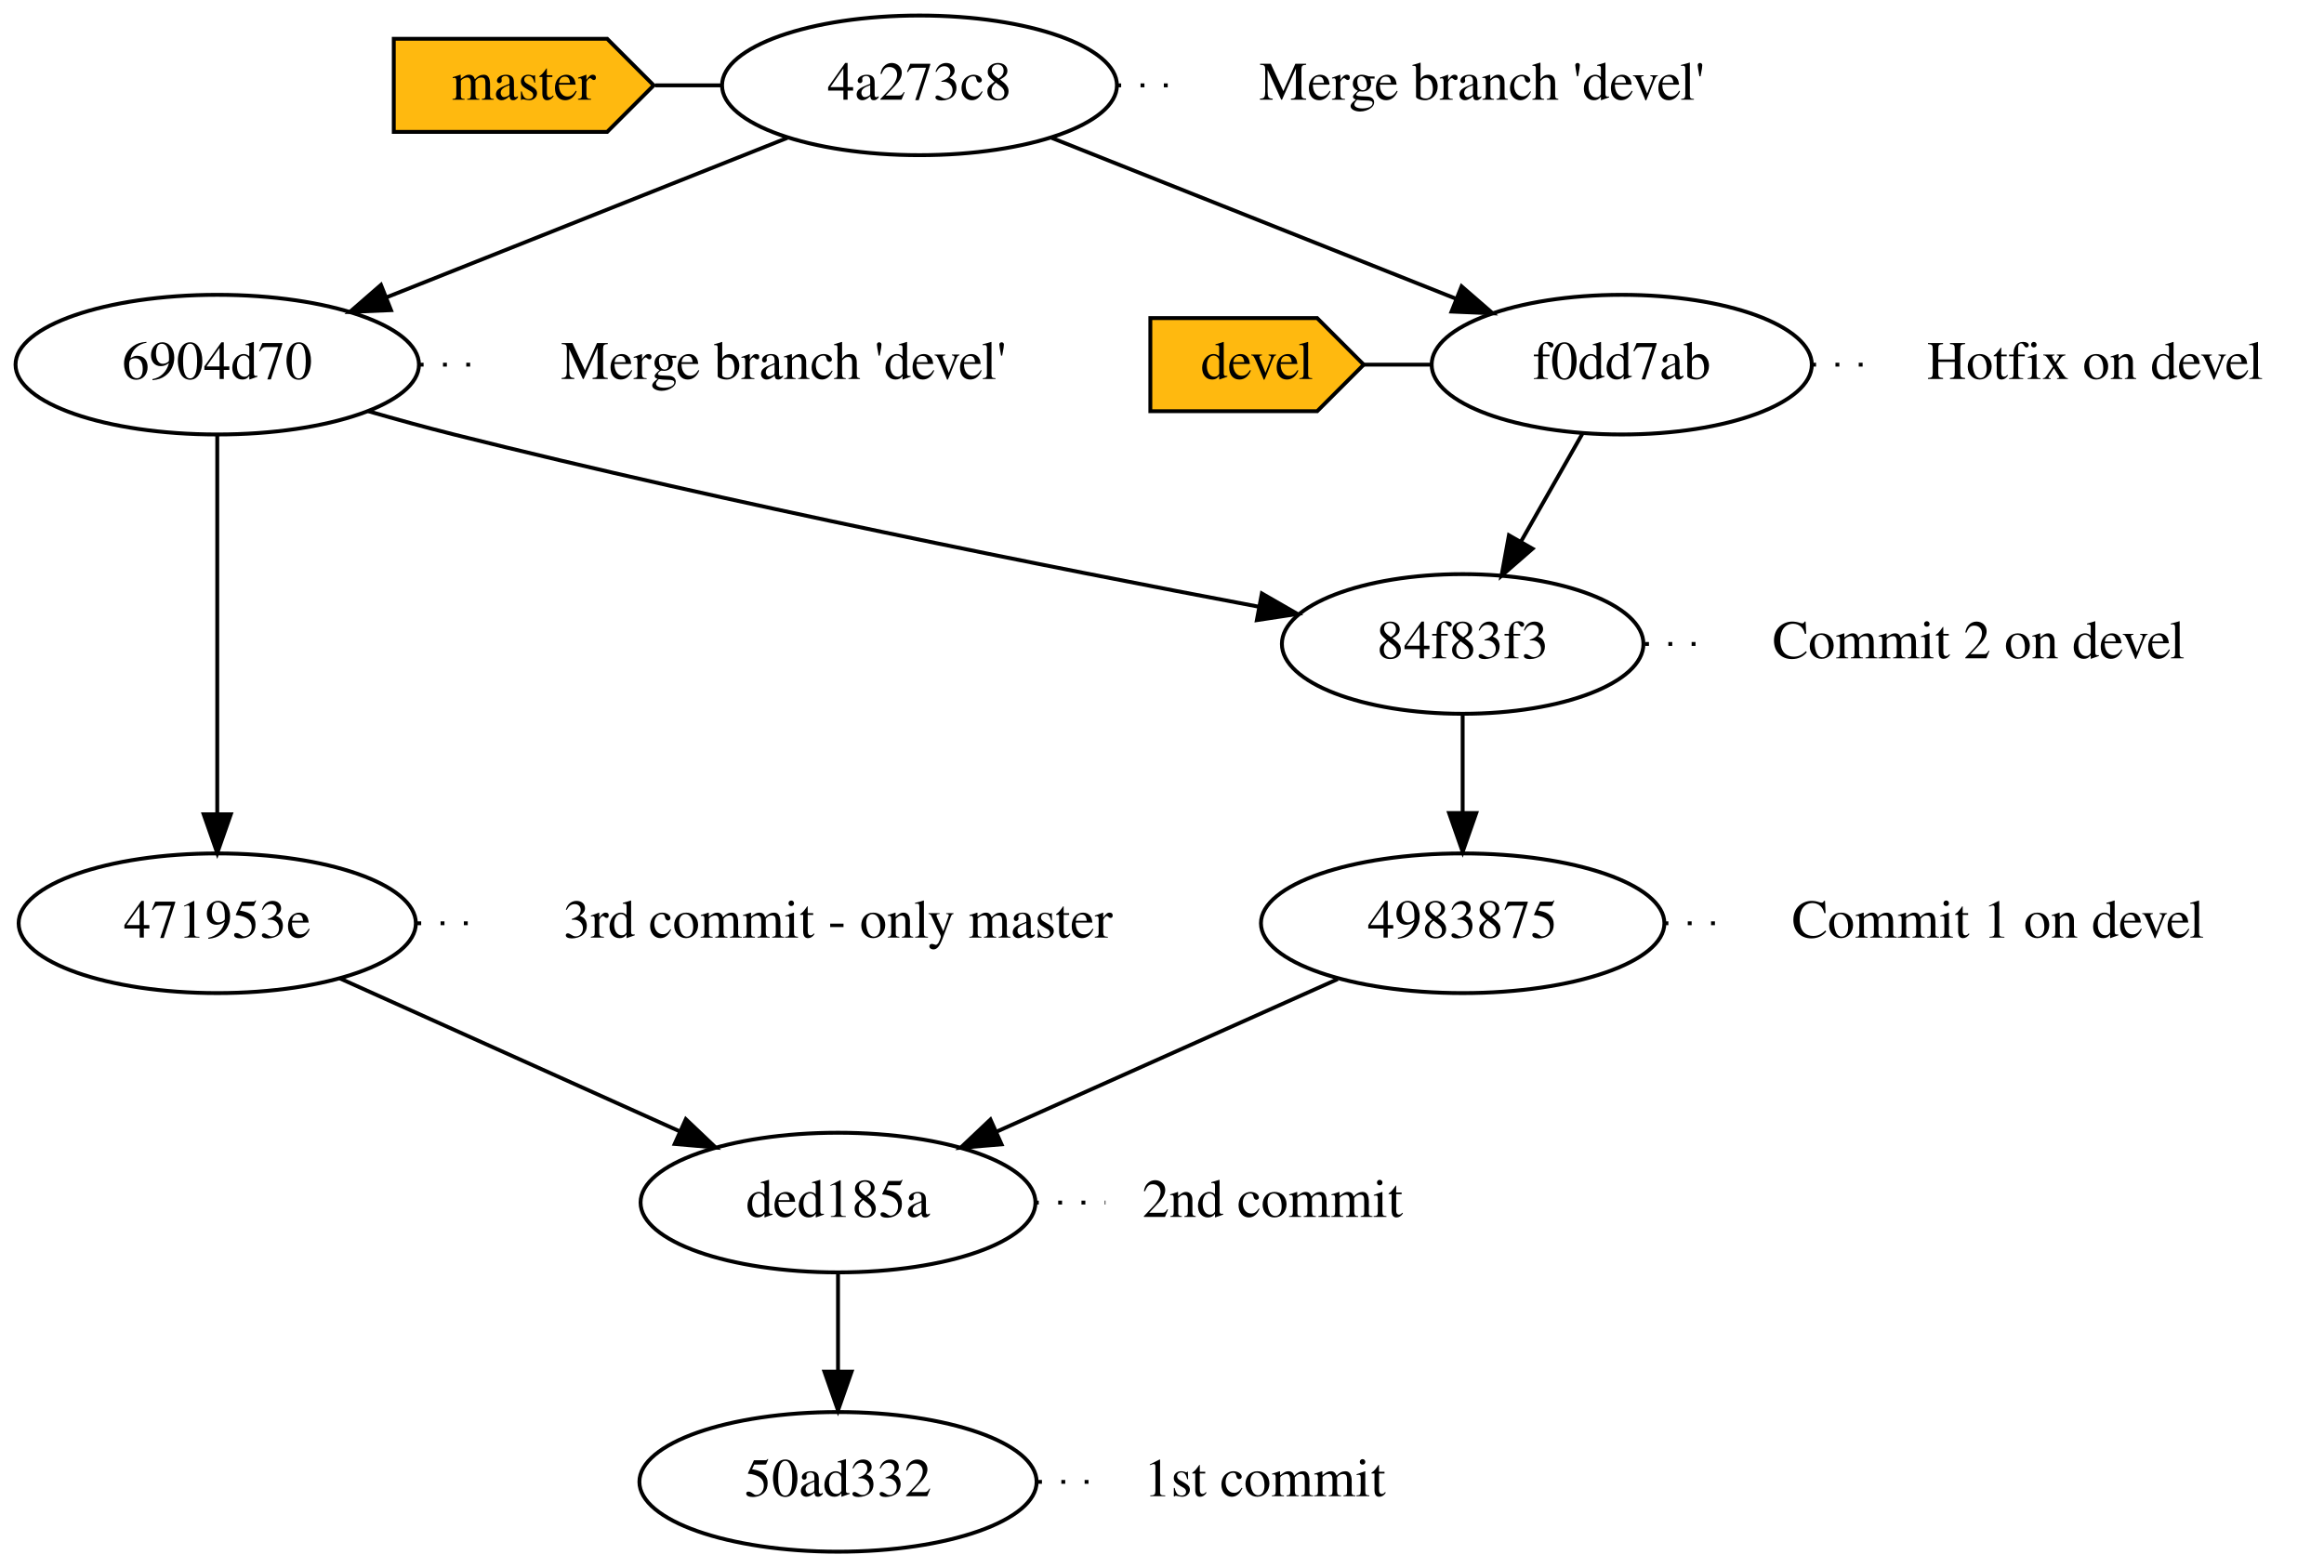
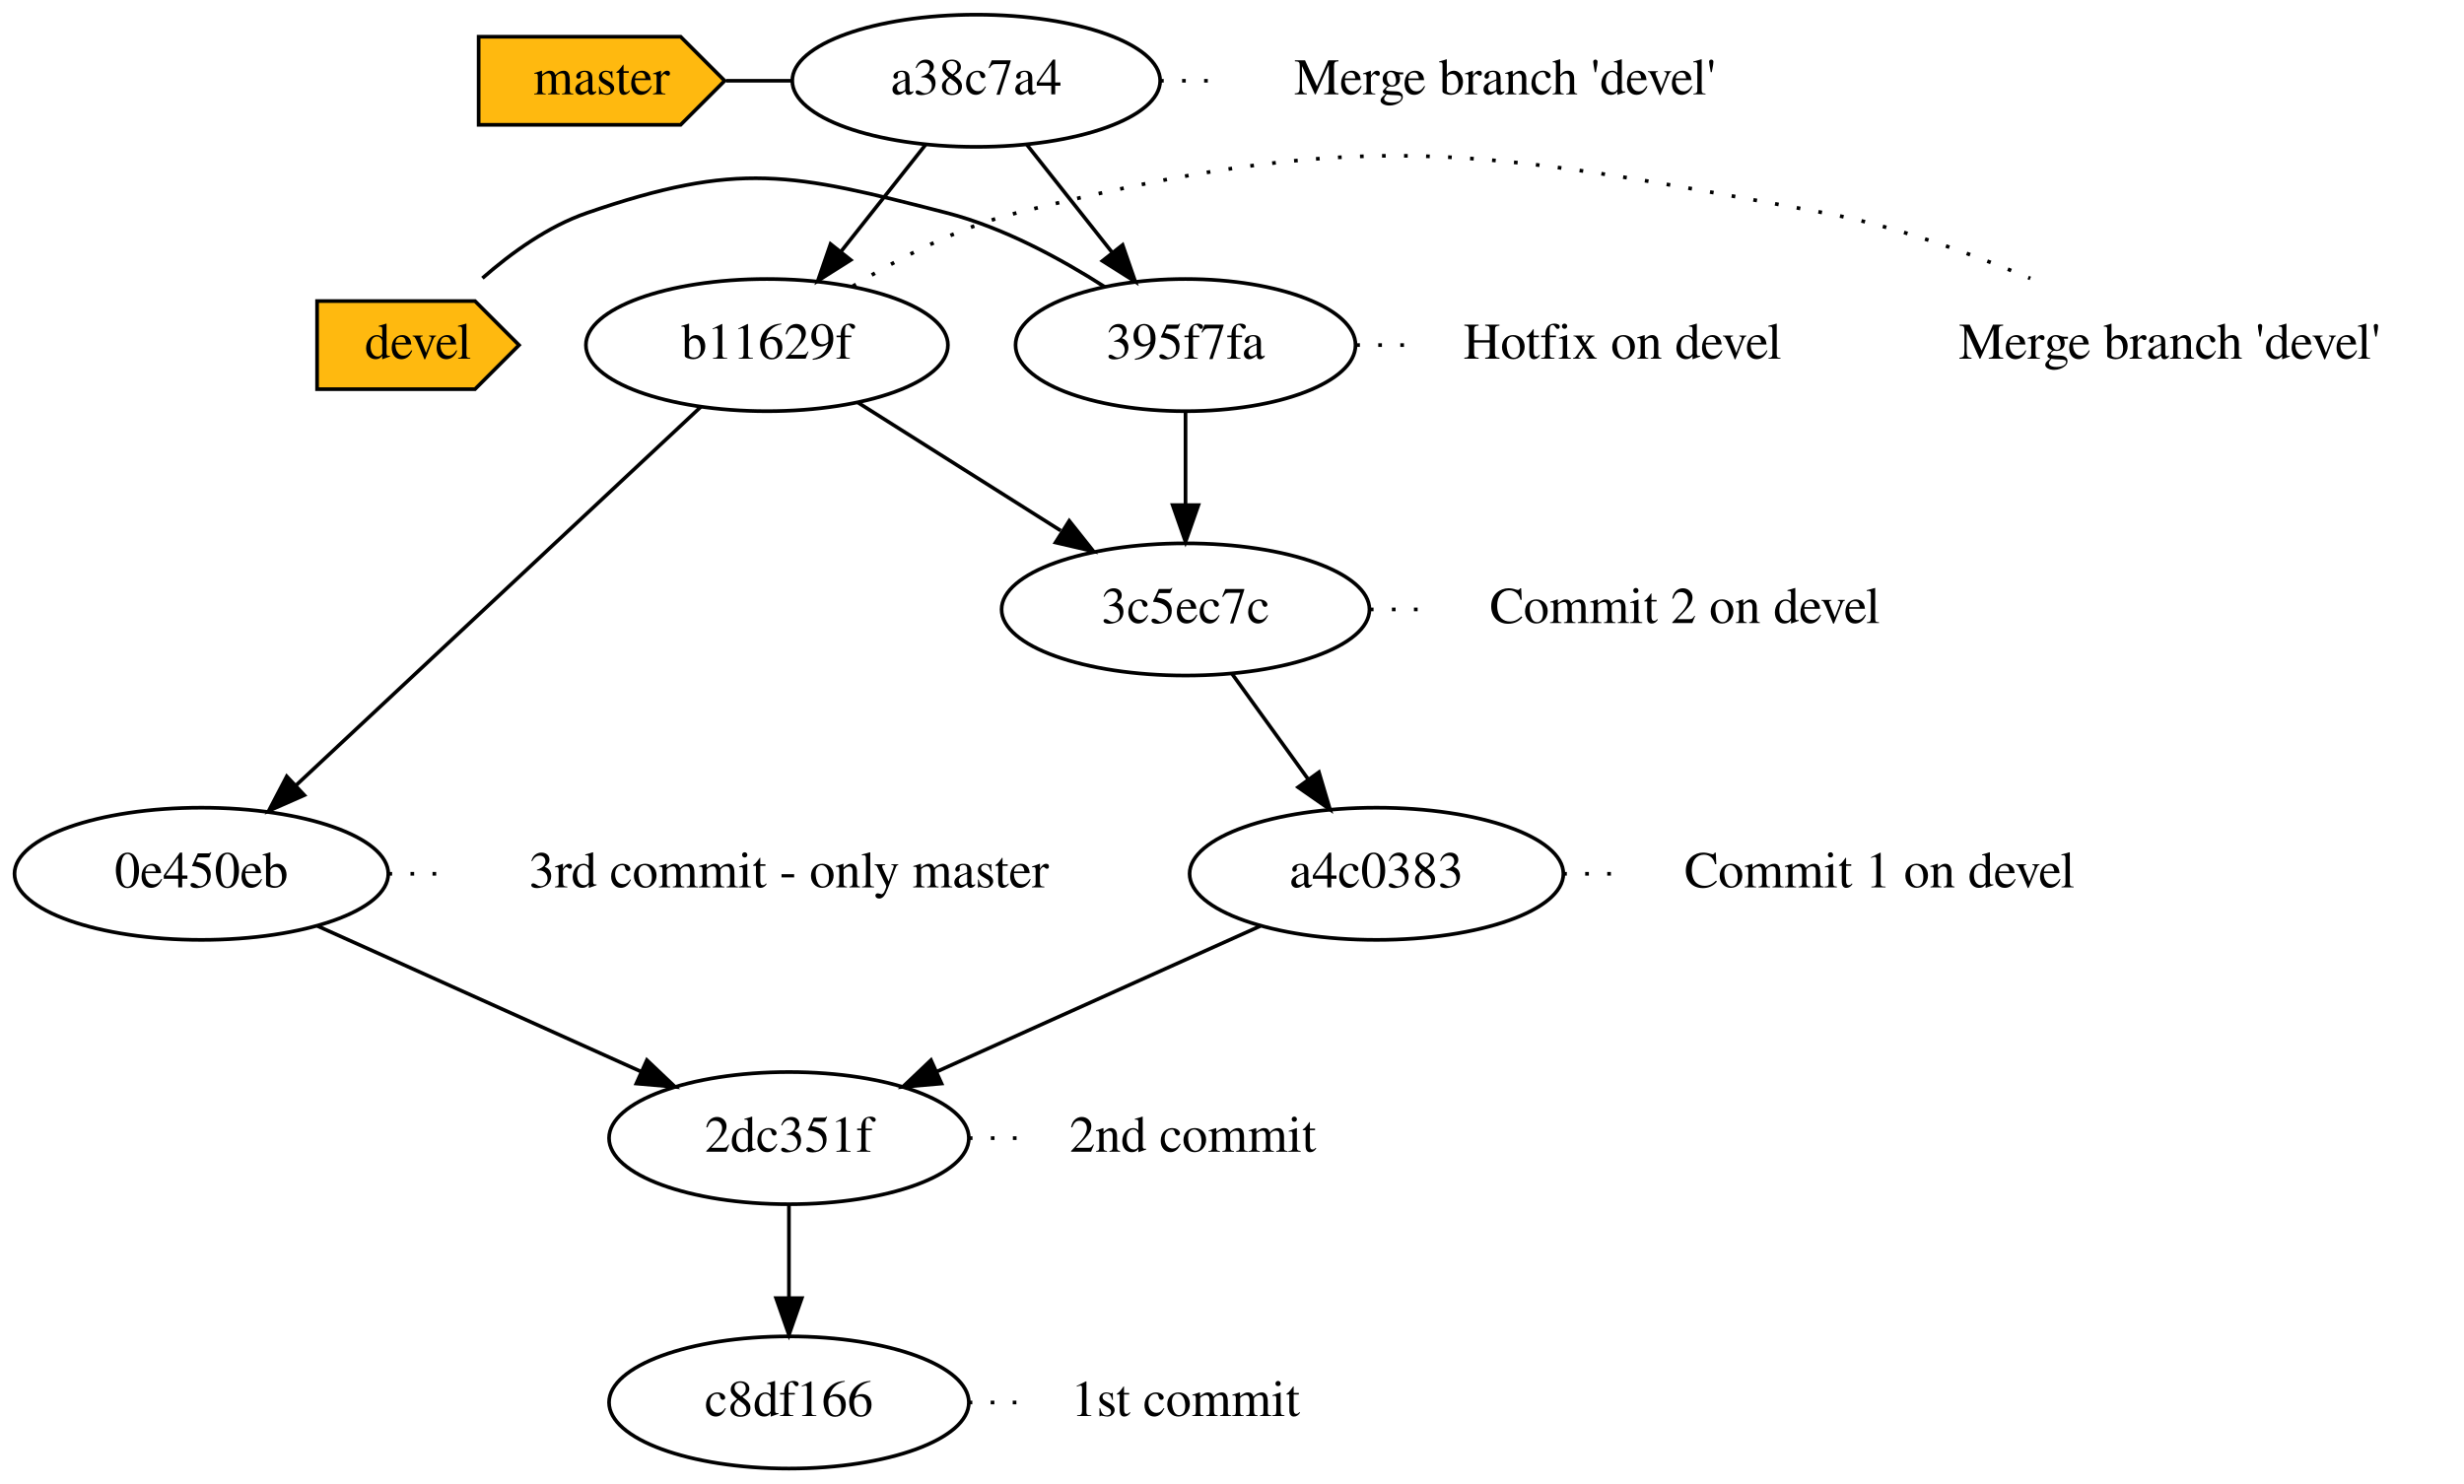
- <svg xmlns="http://www.w3.org/2000/svg" width="599pt" height="404pt" viewBox="0.00 0.00 599.00 404.00">
+ <svg xmlns="http://www.w3.org/2000/svg" width="671pt" height="404pt" viewBox="0.00 0.00 670.70 404.00">
  <g id="graph0" class="graph" transform="scale(1 1) rotate(0) translate(4 400)">
    <g id="node1" class="node">
-       <ellipse fill="none" stroke="#000000" cx="51.995" cy="-162" rx="51.191" ry="18" />
-       <text text-anchor="middle" x="51.995" y="-158.3" font-family="Times,serif" font-size="14.00" fill="#000000">471953e</text>
+       <ellipse fill="none" stroke="#000000" cx="50.696" cy="-162" rx="50.892" ry="18" />
+       <text text-anchor="middle" x="50.696" y="-158.3" font-family="Times,serif" font-size="14.00" fill="#000000">0e450eb</text>
    </g>
    <g id="node2" class="node">
-       <text text-anchor="middle" x="211.995" y="-158.3" font-family="Times,serif" font-size="14.00" fill="#000000">3rd commit - only master</text>
+       <text text-anchor="middle" x="210.696" y="-158.3" font-family="Times,serif" font-size="14.00" fill="#000000">3rd commit - only master</text>
    </g>
    <g id="edge1" class="edge">
-       <path fill="none" stroke="#000000" stroke-dasharray="1,5" d="M103.558,-162C109.347,-162 115.136,-162 120.925,-162" />
+       <path fill="none" stroke="#000000" stroke-dasharray="1,5" d="M101.633,-162C107.597,-162 113.562,-162 119.526,-162" />
+     </g>
+     <g id="node3" class="node">
+       <ellipse fill="none" stroke="#000000" cx="210.696" cy="-90" rx="48.993" ry="18" />
+       <text text-anchor="middle" x="210.696" y="-86.3" font-family="Times,serif" font-size="14.00" fill="#000000">2dc351f</text>
+     </g>
+     <g id="edge9" class="edge">
+       <path fill="none" stroke="#000000" d="M82.306,-147.775C107.561,-136.411 143.121,-120.408 170.416,-108.126" />
+       <polygon fill="#000000" stroke="#000000" points="172.012,-111.246 179.695,-103.95 169.139,-104.862 172.012,-111.246" />
+     </g>
+     <g id="node4" class="node">
+       <text text-anchor="middle" x="320.695" y="-86.3" font-family="Times,serif" font-size="14.00" fill="#000000">2nd commit</text>
+     </g>
+     <g id="edge2" class="edge">
+       <path fill="none" stroke="#000000" stroke-dasharray="1,5" d="M259.68,-90C265.559,-90 271.438,-90 277.317,-90" />
+     </g>
+     <g id="node15" class="node">
+       <ellipse fill="none" stroke="#000000" cx="210.696" cy="-18" rx="48.993" ry="18" />
+       <text text-anchor="middle" x="210.696" y="-14.3" font-family="Times,serif" font-size="14.00" fill="#000000">c8df166</text>
+     </g>
+     <g id="edge10" class="edge">
+       <path fill="none" stroke="#000000" d="M210.696,-71.831C210.696,-64.131 210.696,-54.974 210.696,-46.417" />
+       <polygon fill="#000000" stroke="#000000" points="214.196,-46.413 210.696,-36.413 207.196,-46.413 214.196,-46.413" />
+     </g>
+     <g id="node5" class="node">
+       <ellipse fill="none" stroke="#000000" cx="318.695" cy="-306" rx="46.292" ry="18" />
+       <text text-anchor="middle" x="318.695" y="-302.3" font-family="Times,serif" font-size="14.00" fill="#000000">395f7fa</text>
+     </g>
+     <g id="node6" class="node">
+       <text text-anchor="middle" x="437.695" y="-302.3" font-family="Times,serif" font-size="14.00" fill="#000000">Hotfix on devel</text>
+     </g>
+     <g id="edge3" class="edge">
+       <path fill="none" stroke="#000000" stroke-dasharray="1,5" d="M365.18,-306C370.94,-306 376.699,-306 382.459,-306" />
+     </g>
+     <g id="node7" class="node">
+       <ellipse fill="none" stroke="#000000" cx="318.695" cy="-234" rx="50.091" ry="18" />
+       <text text-anchor="middle" x="318.695" y="-230.3" font-family="Times,serif" font-size="14.00" fill="#000000">3c5ec7c</text>
+     </g>
+     <g id="edge11" class="edge">
+       <path fill="none" stroke="#000000" d="M318.695,-287.831C318.695,-280.131 318.695,-270.974 318.695,-262.417" />
+       <polygon fill="#000000" stroke="#000000" points="322.196,-262.413 318.695,-252.413 315.196,-262.413 322.196,-262.413" />
+     </g>
+     <g id="node8" class="node">
+       <text text-anchor="middle" x="454.695" y="-230.3" font-family="Times,serif" font-size="14.00" fill="#000000">Commit 2 on devel</text>
+     </g>
+     <g id="edge4" class="edge">
+       <path fill="none" stroke="#000000" stroke-dasharray="1,5" d="M368.899,-234C374.82,-234 380.74,-234 386.661,-234" />
+     </g>
+     <g id="node11" class="node">
+       <ellipse fill="none" stroke="#000000" cx="370.695" cy="-162" rx="50.892" ry="18" />
+       <text text-anchor="middle" x="370.695" y="-158.3" font-family="Times,serif" font-size="14.00" fill="#000000">a4c0383</text>
+     </g>
+     <g id="edge12" class="edge">
+       <path fill="none" stroke="#000000" d="M331.283,-216.571C337.497,-207.968 345.118,-197.416 351.996,-187.891" />
+       <polygon fill="#000000" stroke="#000000" points="355.026,-189.674 358.043,-179.518 349.351,-185.576 355.026,-189.674" />
+     </g>
+     <g id="node9" class="node">
+       <ellipse fill="none" stroke="#000000" cx="261.695" cy="-378" rx="50.091" ry="18" />
+       <text text-anchor="middle" x="261.695" y="-374.3" font-family="Times,serif" font-size="14.00" fill="#000000">a38c7a4</text>
+     </g>
+     <g id="edge13" class="edge">
+       <path fill="none" stroke="#000000" d="M275.494,-360.571C282.425,-351.815 290.954,-341.042 298.598,-331.387" />
+       <polygon fill="#000000" stroke="#000000" points="301.562,-333.282 305.024,-323.269 296.073,-328.937 301.562,-333.282" />
+     </g>
+     <g id="node10" class="node">
+       <text text-anchor="middle" x="405.695" y="-374.3" font-family="Times,serif" font-size="14.00" fill="#000000">Merge branch 'devel'</text>
+     </g>
+     <g id="edge5" class="edge">
+       <path fill="none" stroke="#000000" stroke-dasharray="1,5" d="M311.758,-378C317.629,-378 323.5,-378 329.371,-378" />
    </g>
    <g id="node13" class="node">
-       <ellipse fill="none" stroke="#000000" cx="211.995" cy="-90" rx="50.892" ry="18" />
-       <text text-anchor="middle" x="211.995" y="-86.3" font-family="Times,serif" font-size="14.00" fill="#000000">ded185a</text>
-     </g>
-     <g id="edge9" class="edge">
-       <path fill="none" stroke="#000000" d="M83.606,-147.775C108.698,-136.484 143.963,-120.615 171.186,-108.364" />
-       <polygon fill="#000000" stroke="#000000" points="172.767,-111.491 180.45,-104.195 169.895,-105.107 172.767,-111.491" />
-     </g>
-     <g id="node3" class="node">
-       <ellipse fill="none" stroke="#000000" cx="372.995" cy="-162" rx="51.991" ry="18" />
-       <text text-anchor="middle" x="372.995" y="-158.3" font-family="Times,serif" font-size="14.00" fill="#000000">4983875</text>
-     </g>
-     <g id="node4" class="node">
-       <text text-anchor="middle" x="510.995" y="-158.3" font-family="Times,serif" font-size="14.00" fill="#000000">Commit 1 on devel</text>
-     </g>
-     <g id="edge2" class="edge">
-       <path fill="none" stroke="#000000" stroke-dasharray="1,5" d="M425.015,-162C430.949,-162 436.882,-162 442.816,-162" />
-     </g>
-     <g id="edge10" class="edge">
-       <path fill="none" stroke="#000000" d="M340.802,-147.603C315.519,-136.296 280.148,-120.478 252.867,-108.278" />
-       <polygon fill="#000000" stroke="#000000" points="254.142,-105.014 243.585,-104.127 251.285,-111.404 254.142,-105.014" />
-     </g>
-     <g id="node5" class="node">
-       <ellipse fill="none" stroke="#000000" cx="232.995" cy="-378" rx="50.892" ry="18" />
-       <text text-anchor="middle" x="232.995" y="-374.3" font-family="Times,serif" font-size="14.00" fill="#000000">4a273c8</text>
-     </g>
-     <g id="node6" class="node">
-       <text text-anchor="middle" x="377.995" y="-374.3" font-family="Times,serif" font-size="14.00" fill="#000000">Merge branch 'devel'</text>
-     </g>
-     <g id="edge3" class="edge">
-       <path fill="none" stroke="#000000" stroke-dasharray="1,5" d="M283.972,-378C289.971,-378 295.97,-378 301.969,-378" />
-     </g>
-     <g id="node9" class="node">
-       <ellipse fill="none" stroke="#000000" cx="51.995" cy="-306" rx="51.991" ry="18" />
-       <text text-anchor="middle" x="51.995" y="-302.3" font-family="Times,serif" font-size="14.00" fill="#000000">6904d70</text>
-     </g>
-     <g id="edge11" class="edge">
-       <path fill="none" stroke="#000000" d="M198.951,-364.457C169.717,-352.829 127.399,-335.995 95.674,-323.375" />
-       <polygon fill="#000000" stroke="#000000" points="96.78,-320.048 86.195,-319.604 94.193,-326.553 96.78,-320.048" />
-     </g>
-     <g id="node15" class="node">
-       <ellipse fill="none" stroke="#000000" cx="413.995" cy="-306" rx="48.993" ry="18" />
-       <text text-anchor="middle" x="413.995" y="-302.3" font-family="Times,serif" font-size="14.00" fill="#000000">f0dd7ab</text>
-     </g>
-     <g id="edge12" class="edge">
-       <path fill="none" stroke="#000000" d="M267.04,-364.457C296.552,-352.718 339.399,-335.673 371.22,-323.015" />
-       <polygon fill="#000000" stroke="#000000" points="372.717,-326.187 380.715,-319.239 370.129,-319.683 372.717,-326.187" />
-     </g>
-     <g id="node7" class="node">
-       <ellipse fill="none" stroke="#000000" cx="211.995" cy="-18" rx="51.191" ry="18" />
-       <text text-anchor="middle" x="211.995" y="-14.3" font-family="Times,serif" font-size="14.00" fill="#000000">50ad332</text>
-     </g>
-     <g id="node8" class="node">
-       <text text-anchor="middle" x="321.995" y="-14.3" font-family="Times,serif" font-size="14.00" fill="#000000">1st commit</text>
-     </g>
-     <g id="edge4" class="edge">
-       <path fill="none" stroke="#000000" stroke-dasharray="1,5" d="M263.558,-18C269.341,-18 275.124,-18 280.906,-18" />
-     </g>
-     <g id="edge13" class="edge">
-       <path fill="none" stroke="#000000" d="M51.995,-287.762C51.995,-263.201 51.995,-219.247 51.995,-190.354" />
-       <polygon fill="#000000" stroke="#000000" points="55.495,-190.09 51.995,-180.09 48.495,-190.09 55.495,-190.09" />
-     </g>
-     <g id="node10" class="node">
-       <text text-anchor="middle" x="197.995" y="-302.3" font-family="Times,serif" font-size="14.00" fill="#000000">Merge branch 'devel'</text>
-     </g>
-     <g id="edge5" class="edge">
-       <path fill="none" stroke="#000000" stroke-dasharray="1,5" d="M104.179,-306C110.043,-306 115.906,-306 121.77,-306" />
-     </g>
-     <g id="node11" class="node">
-       <ellipse fill="none" stroke="#000000" cx="372.995" cy="-234" rx="46.593" ry="18" />
-       <text text-anchor="middle" x="372.995" y="-230.3" font-family="Times,serif" font-size="14.00" fill="#000000">84f83f3</text>
+       <ellipse fill="none" stroke="#000000" cx="204.696" cy="-306" rx="49.291" ry="18" />
+       <text text-anchor="middle" x="204.696" y="-302.3" font-family="Times,serif" font-size="14.00" fill="#000000">b11629f</text>
    </g>
    <g id="edge14" class="edge">
-       <path fill="none" stroke="#000000" d="M90.914,-293.998C98.222,-291.892 105.82,-289.801 112.995,-288 184.261,-270.117 267.563,-253.571 320.294,-243.629" />
-       <polygon fill="#000000" stroke="#000000" points="321.236,-247.013 330.42,-241.73 319.946,-240.133 321.236,-247.013" />
+       <path fill="none" stroke="#000000" d="M247.897,-360.571C241.017,-351.88 232.562,-341.2 224.962,-331.6" />
+       <polygon fill="#000000" stroke="#000000" points="227.515,-329.186 218.564,-323.518 222.027,-333.531 227.515,-329.186" />
    </g>
    <g id="edge15" class="edge">
-       <path fill="none" stroke="#000000" d="M372.995,-215.831C372.995,-208.131 372.995,-198.974 372.995,-190.417" />
-       <polygon fill="#000000" stroke="#000000" points="376.495,-190.413 372.995,-180.413 369.495,-190.413 376.495,-190.413" />
+       <path fill="none" stroke="#000000" d="M339.085,-147.775C313.83,-136.411 278.27,-120.408 250.975,-108.126" />
+       <polygon fill="#000000" stroke="#000000" points="252.252,-104.862 241.696,-103.95 249.379,-111.246 252.252,-104.862" />
    </g>
    <g id="node12" class="node">
-       <text text-anchor="middle" x="505.995" y="-230.3" font-family="Times,serif" font-size="14.00" fill="#000000">Commit 2 on devel</text>
+       <text text-anchor="middle" x="507.695" y="-158.3" font-family="Times,serif" font-size="14.00" fill="#000000">Commit 1 on devel</text>
    </g>
    <g id="edge6" class="edge">
-       <path fill="none" stroke="#000000" stroke-dasharray="1,5" d="M420.013,-234C425.947,-234 431.88,-234 437.814,-234" />
+       <path fill="none" stroke="#000000" stroke-dasharray="1,5" d="M421.535,-162C427.481,-162 433.427,-162 439.373,-162" />
    </g>
    <g id="edge16" class="edge">
-       <path fill="none" stroke="#000000" d="M211.995,-71.831C211.995,-64.131 211.995,-54.974 211.995,-46.417" />
-       <polygon fill="#000000" stroke="#000000" points="215.495,-46.413 211.995,-36.413 208.495,-46.413 215.495,-46.413" />
+       <path fill="none" stroke="#000000" d="M186.728,-289.2C159.519,-263.757 107.73,-215.331 76.496,-186.125" />
+       <polygon fill="#000000" stroke="#000000" points="78.72,-183.413 69.026,-179.14 73.939,-188.526 78.72,-183.413" />
+     </g>
+     <g id="edge17" class="edge">
+       <path fill="none" stroke="#000000" d="M229.432,-290.377C245.603,-280.163 266.942,-266.687 284.7,-255.471" />
+       <polygon fill="#000000" stroke="#000000" points="287.028,-258.14 293.614,-249.841 283.29,-252.222 287.028,-258.14" />
    </g>
    <g id="node14" class="node">
-       <text text-anchor="middle" x="323.995" y="-86.3" font-family="Times,serif" font-size="14.00" fill="#000000">2nd commit</text>
+       <text text-anchor="middle" x="586.696" y="-302.3" font-family="Times,serif" font-size="14.00" fill="#000000">Merge branch 'devel'</text>
    </g>
    <g id="edge7" class="edge">
-       <path fill="none" stroke="#000000" stroke-dasharray="1,5" d="M262.745,-90C268.807,-90 274.868,-90 280.929,-90" />
-     </g>
-     <g id="edge17" class="edge">
-       <path fill="none" stroke="#000000" d="M403.861,-288.202C399.094,-279.832 393.313,-269.68 388.049,-260.436" />
-       <polygon fill="#000000" stroke="#000000" points="391.003,-258.551 383.014,-251.593 384.921,-262.015 391.003,-258.551" />
+       <path fill="none" stroke="#000000" stroke-dasharray="1,5" d="M228.084,-322.036C240.694,-329.712 256.879,-338.072 272.695,-342 367.59,-365.57 396.548,-359.781 492.695,-342 511.77,-338.472 531.975,-331.236 548.745,-324.17" />
    </g>
    <g id="node16" class="node">
-       <text text-anchor="middle" x="535.995" y="-302.3" font-family="Times,serif" font-size="14.00" fill="#000000">Hotfix on devel</text>
+       <text text-anchor="middle" x="318.695" y="-14.3" font-family="Times,serif" font-size="14.00" fill="#000000">1st commit</text>
    </g>
    <g id="edge8" class="edge">
-       <path fill="none" stroke="#000000" stroke-dasharray="1,5" d="M463.081,-306C468.968,-306 474.854,-306 480.74,-306" />
+       <path fill="none" stroke="#000000" stroke-dasharray="1,5" d="M259.633,-18C265.632,-18 271.63,-18 277.629,-18" />
    </g>
    <g id="node17" class="node">
-       <polygon fill="#ffb90f" stroke="#000000" points="335.495,-318 292.495,-318 292.495,-294 335.495,-294 347.495,-306 335.495,-318" />
-       <text text-anchor="middle" x="319.995" y="-302.3" font-family="Times,serif" font-size="14.00" fill="#000000">devel</text>
+       <polygon fill="#ffb90f" stroke="#000000" points="125.195,-318 82.195,-318 82.195,-294 125.195,-294 137.196,-306 125.195,-318" />
+       <text text-anchor="middle" x="109.695" y="-302.3" font-family="Times,serif" font-size="14.00" fill="#000000">devel</text>
    </g>
    <g id="edge18" class="edge">
-       <path fill="none" stroke="#000000" d="M347.534,-306C353.419,-306 359.304,-306 365.188,-306" />
+       <path fill="none" stroke="#000000" d="M127.225,-324.224C135.174,-331.206 145.15,-338.364 155.696,-342 196.872,-356.197 211.525,-352.898 253.696,-342 269.058,-338.03 284.663,-329.564 296.731,-321.839" />
    </g>
    <g id="node18" class="node">
-       <polygon fill="#ffb90f" stroke="#000000" points="152.495,-390 97.495,-390 97.495,-366 152.495,-366 164.495,-378 152.495,-390" />
-       <text text-anchor="middle" x="130.995" y="-374.3" font-family="Times,serif" font-size="14.00" fill="#000000">master</text>
+       <polygon fill="#ffb90f" stroke="#000000" points="181.196,-390 126.195,-390 126.195,-366 181.196,-366 193.196,-378 181.196,-390" />
+       <text text-anchor="middle" x="159.696" y="-374.3" font-family="Times,serif" font-size="14.00" fill="#000000">master</text>
    </g>
    <g id="edge19" class="edge">
-       <path fill="none" stroke="#000000" d="M164.863,-378C170.629,-378 176.395,-378 182.162,-378" />
+       <path fill="none" stroke="#000000" d="M193.563,-378C199.507,-378 205.45,-378 211.394,-378" />
    </g>
  </g>
</svg>
